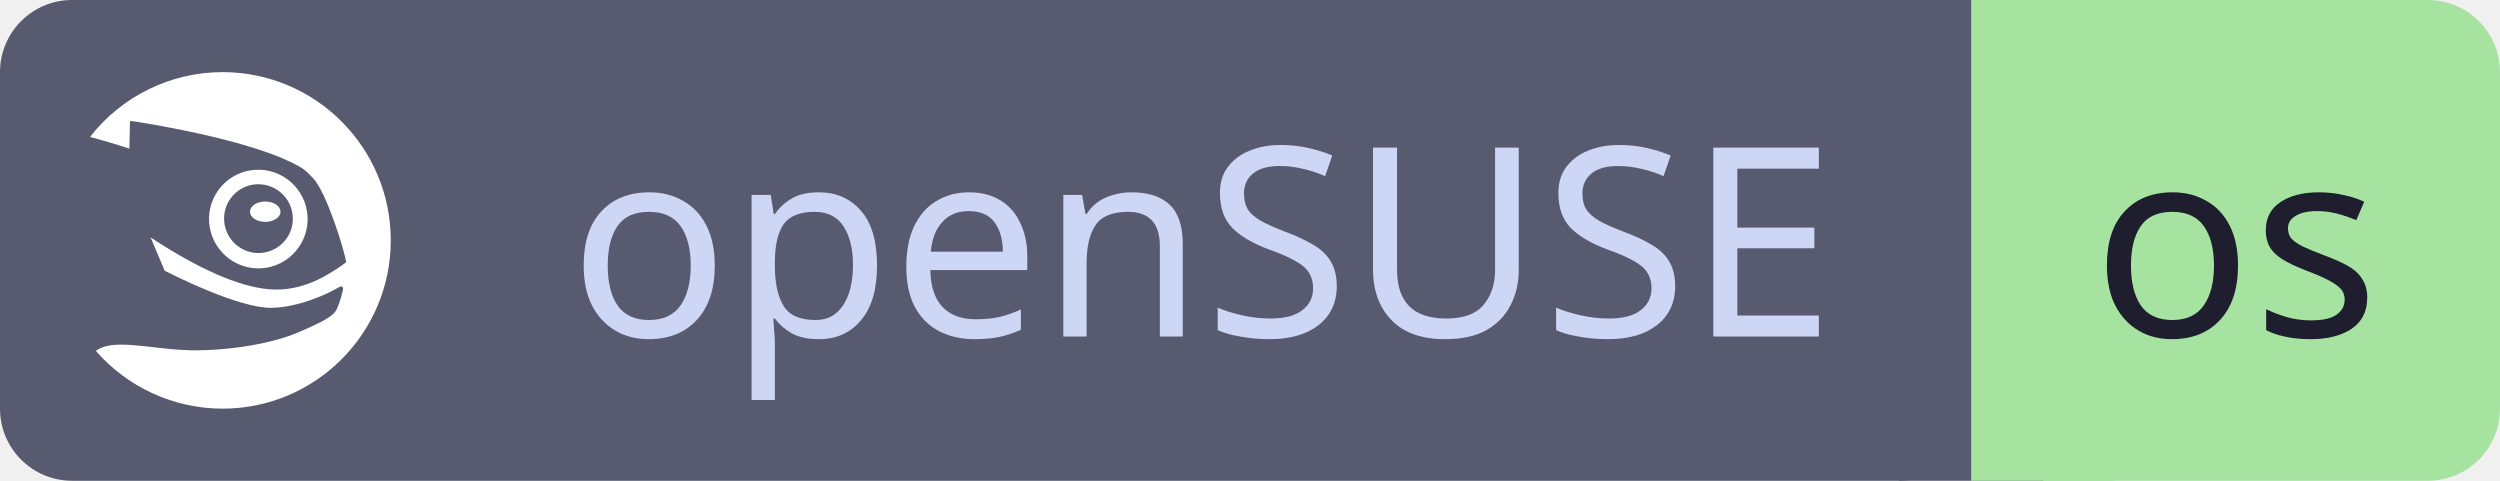
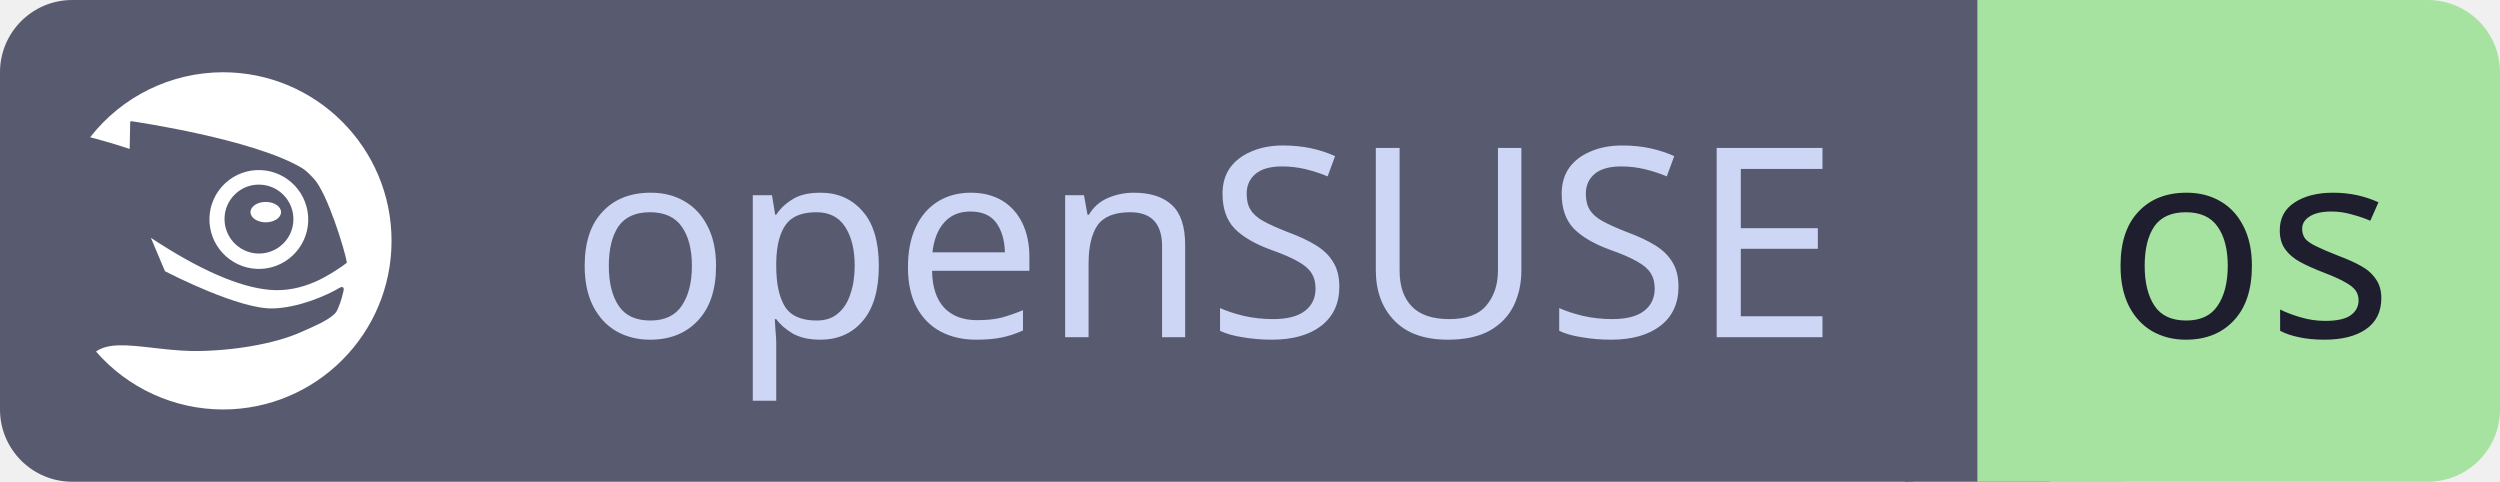
- <svg xmlns="http://www.w3.org/2000/svg" id="opensuse" width="104.0" height="20" viewBox="0 0 104.0 20">
+ <svg xmlns="http://www.w3.org/2000/svg" id="opensuse" width="110.02" height="21.2" viewBox="0 0 110.02 21.2">
  <g shape-rendering="geometricPrecision">
-     <rect x="0" width="82.0" height="20" fill="#585b70" rx="3" ry="3" />
-     <rect x="82.0" width="22.0" height="20" fill="#a6e3a1" rx="3" ry="3" />
-     <rect x="79.0" width="6" height="20" fill="#585b70" rx="0" ry="0" />
-     <rect x="82.0" width="6" height="20" fill="#a6e3a1" rx="0" ry="0" />
+     <rect x="0" width="87.02" height="21.2" fill="#585b70" rx="3.18" ry="3.18" />
+     <rect x="87.02" width="23" height="21.2" fill="#a6e3a1" rx="3.18" ry="3.18" />
+     <rect x="83.84" width="6.36" height="21.2" fill="#585b70" rx="0" ry="0" />
+     <rect x="87.02" width="6.36" height="21.2" fill="#a6e3a1" rx="0" ry="0" />
  </g>
  <g text-anchor="middle" shape-rendering="geometricPrecision">
-     <text fill="#cdd6f4" font-size="11" font-family="sans-serif" style="font-weight: 500" x="50.0" y="14">openSUSE</text>
-     <text fill="#1e1e2e" font-size="11" font-family="sans-serif" style="font-weight: 500" x="93.0" y="14">os</text>
+     <text fill="#cdd6f4" font-size="11.66" font-family="sans-serif" style="font-weight: 500" x="53.0" y="14.84">openSUSE</text>
+     <text fill="#1e1e2e" font-size="11.66" font-family="sans-serif" style="font-weight: 500" x="99.0" y="14.84">os</text>
  </g>
  <g shape-rendering="geometricPrecision">
-     <svg width="14" height="14" viewBox="0 0 24 24" x="3" y="3" fill="none">
+     <svg width="14.84" height="14.84" viewBox="0 0 24 24" x="3.18" y="3.18" fill="none">
      <path fill="#ffffff" d="M10.724 0a12 12 0 0 0-9.448 4.623c1.464.391 2.5.727 2.81.832.005-.19.037-1.893.037-1.893s.004-.04.025-.06c.026-.026.065-.018.065-.018.385.056 8.602 1.274 12.066 3.292.427.25.638.517.902.786.958.99 2.223 5.108 2.359 5.957.005.033-.036.07-.054.083a5.177 5.177 0 0 1-.313.228c-.82.55-2.708 1.872-5.13 1.656-2.176-.193-5.018-1.44-8.445-3.699.336.79.668 1.58 1 2.371.497.258 5.287 2.7 7.651 2.651 1.904-.04 3.941-.968 4.756-1.458 0 0 .179-.108.257-.048.085.066.061.167.041.27-.05.234-.164.66-.242.863l-.065.165c-.093.25-.183.482-.356.625-.48.436-1.246.784-2.446 1.305-1.855.812-4.865 1.328-7.66 1.31-1.001-.022-1.968-.133-2.817-.232-1.743-.197-3.161-.357-4.026.269A12 12 0 0 0 10.724 24a12 12 0 0 0 12-12 12 12 0 0 0-12-12zM13.4 6.963a3.503 3.503 0 0 0-2.521.942 3.498 3.498 0 0 0-1.114 2.449 3.528 3.528 0 0 0 3.39 3.64 3.48 3.48 0 0 0 2.524-.946 3.504 3.504 0 0 0 1.114-2.446 3.527 3.527 0 0 0-3.393-3.64zm-.03 1.035a2.458 2.458 0 0 1 2.368 2.539 2.43 2.43 0 0 1-.774 1.706 2.456 2.456 0 0 1-1.762.659 2.461 2.461 0 0 1-2.364-2.542c.02-.655.3-1.26.777-1.707a2.419 2.419 0 0 1 1.756-.655zm.402 1.23c-.602 0-1.087.325-1.087.727 0 .4.485.725 1.087.725.6 0 1.088-.326 1.088-.725 0-.402-.487-.726-1.088-.726Z" />
    </svg>
  </g>
</svg>
